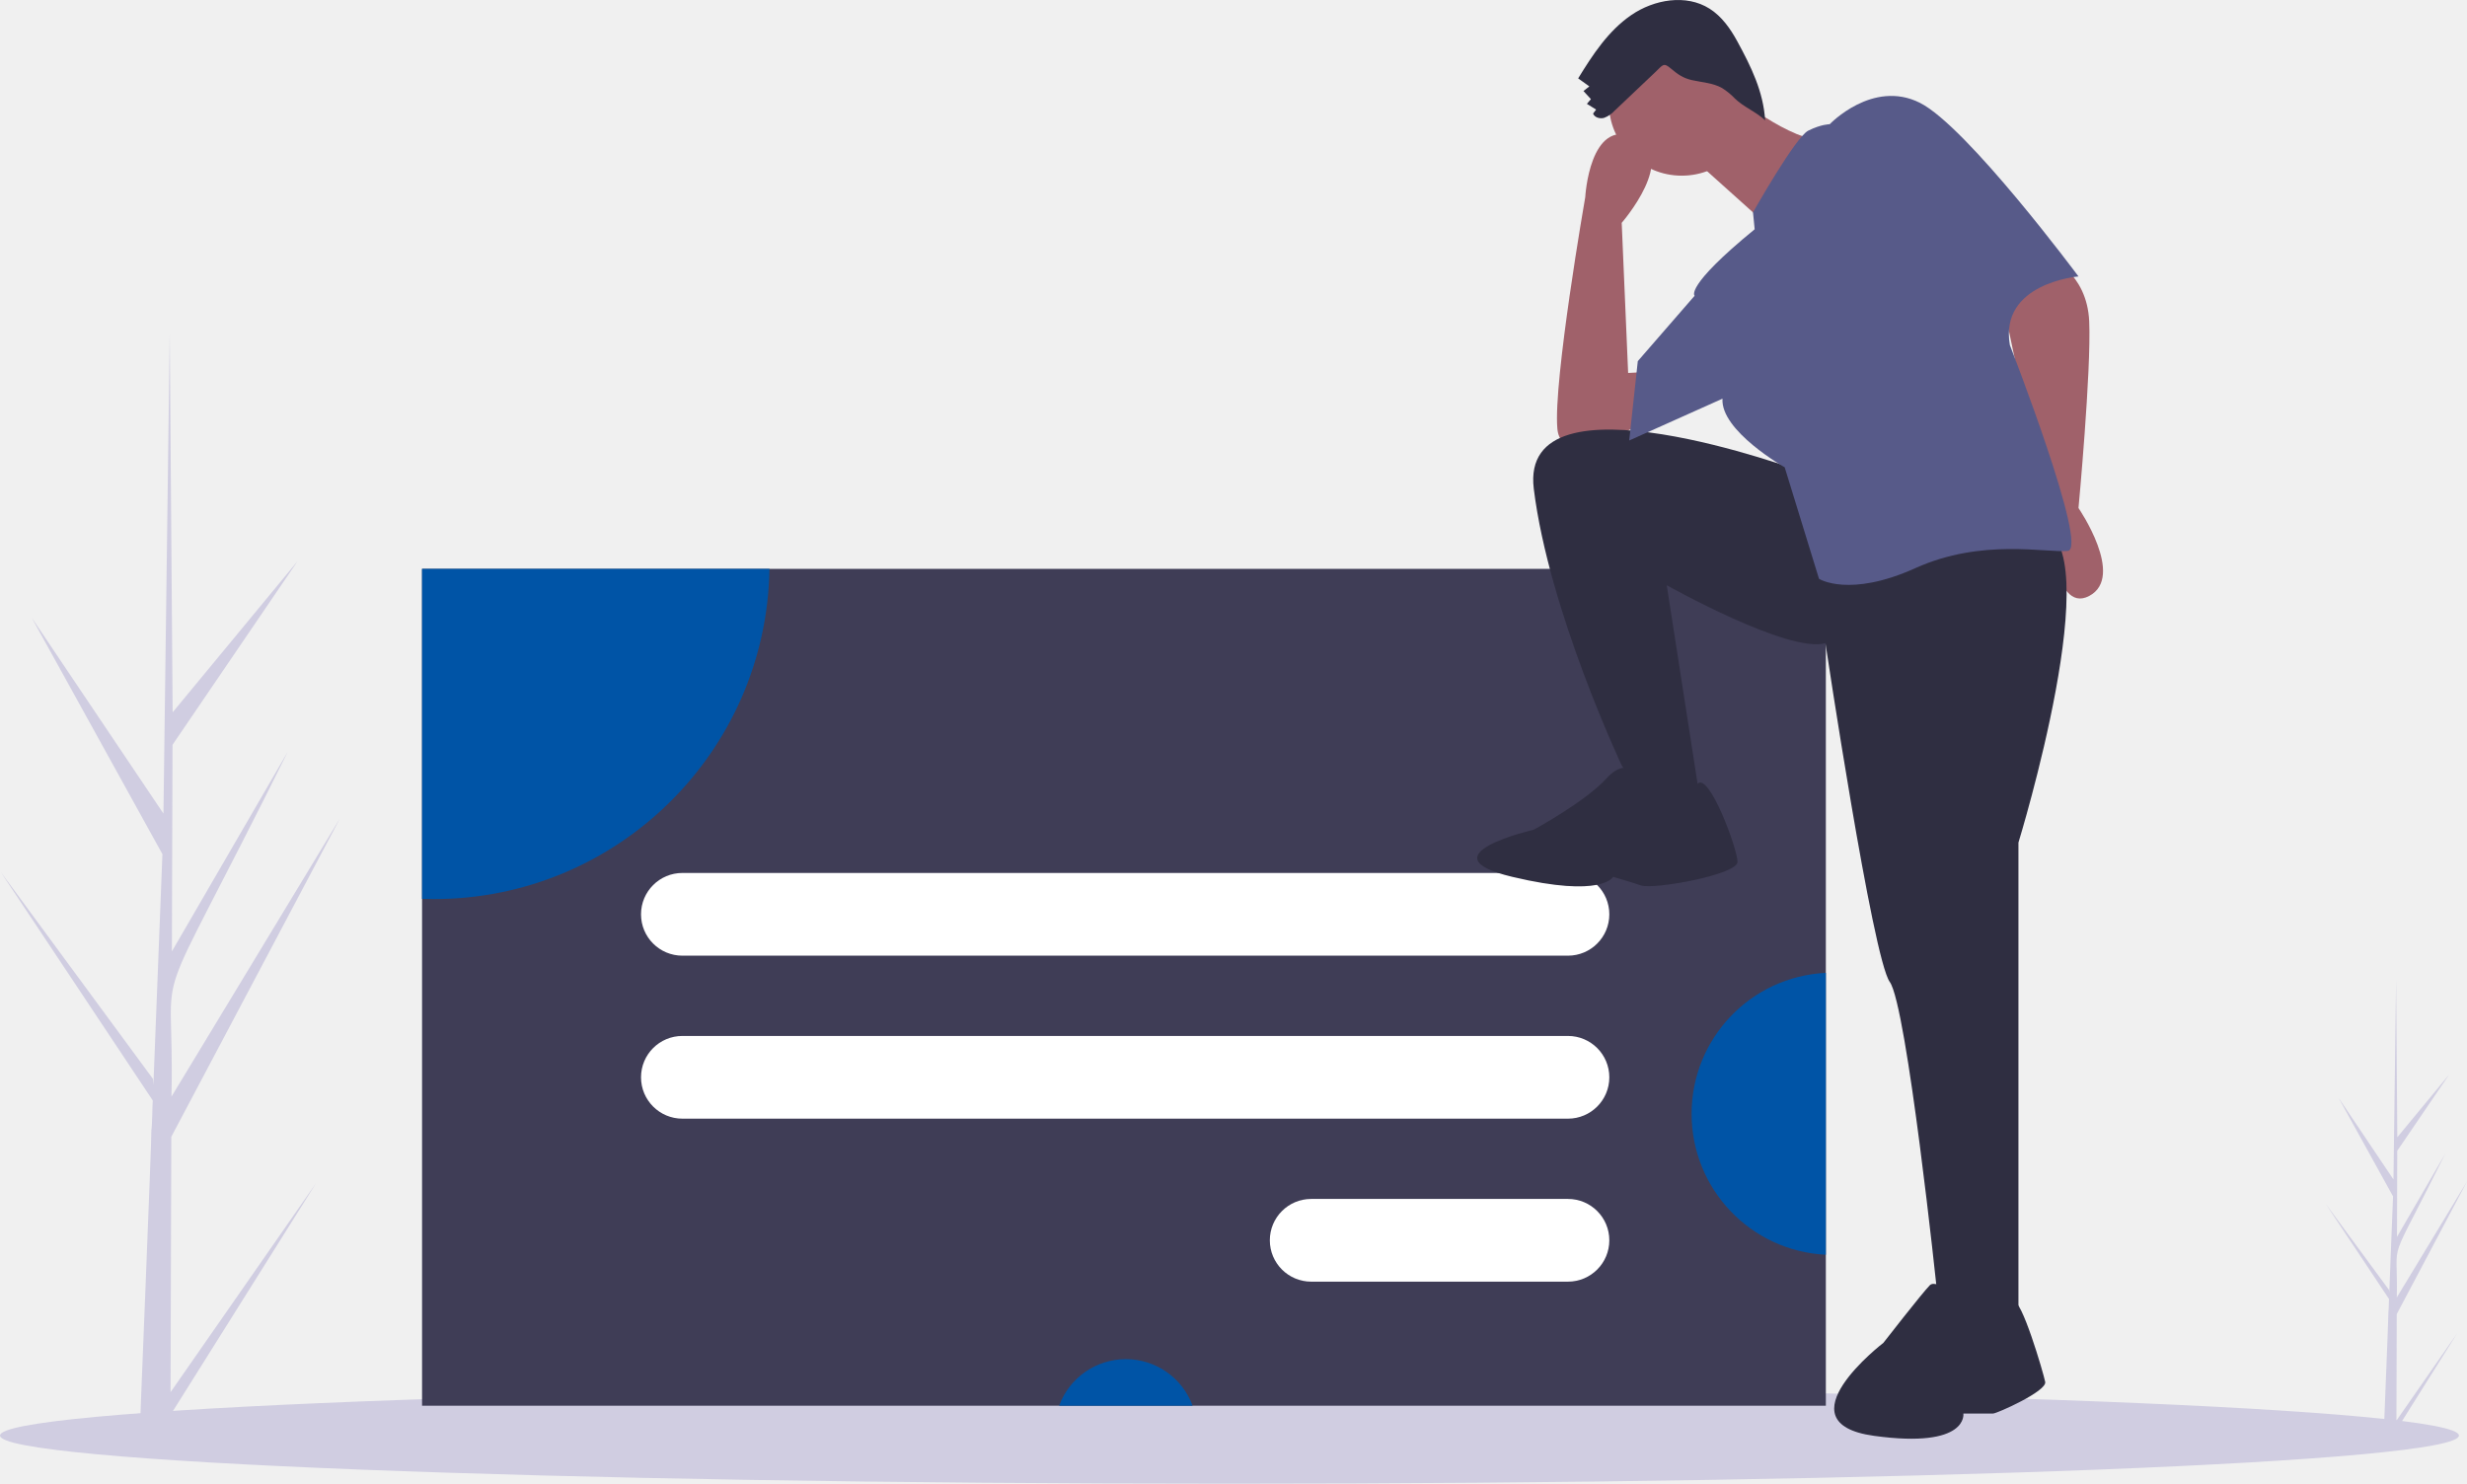
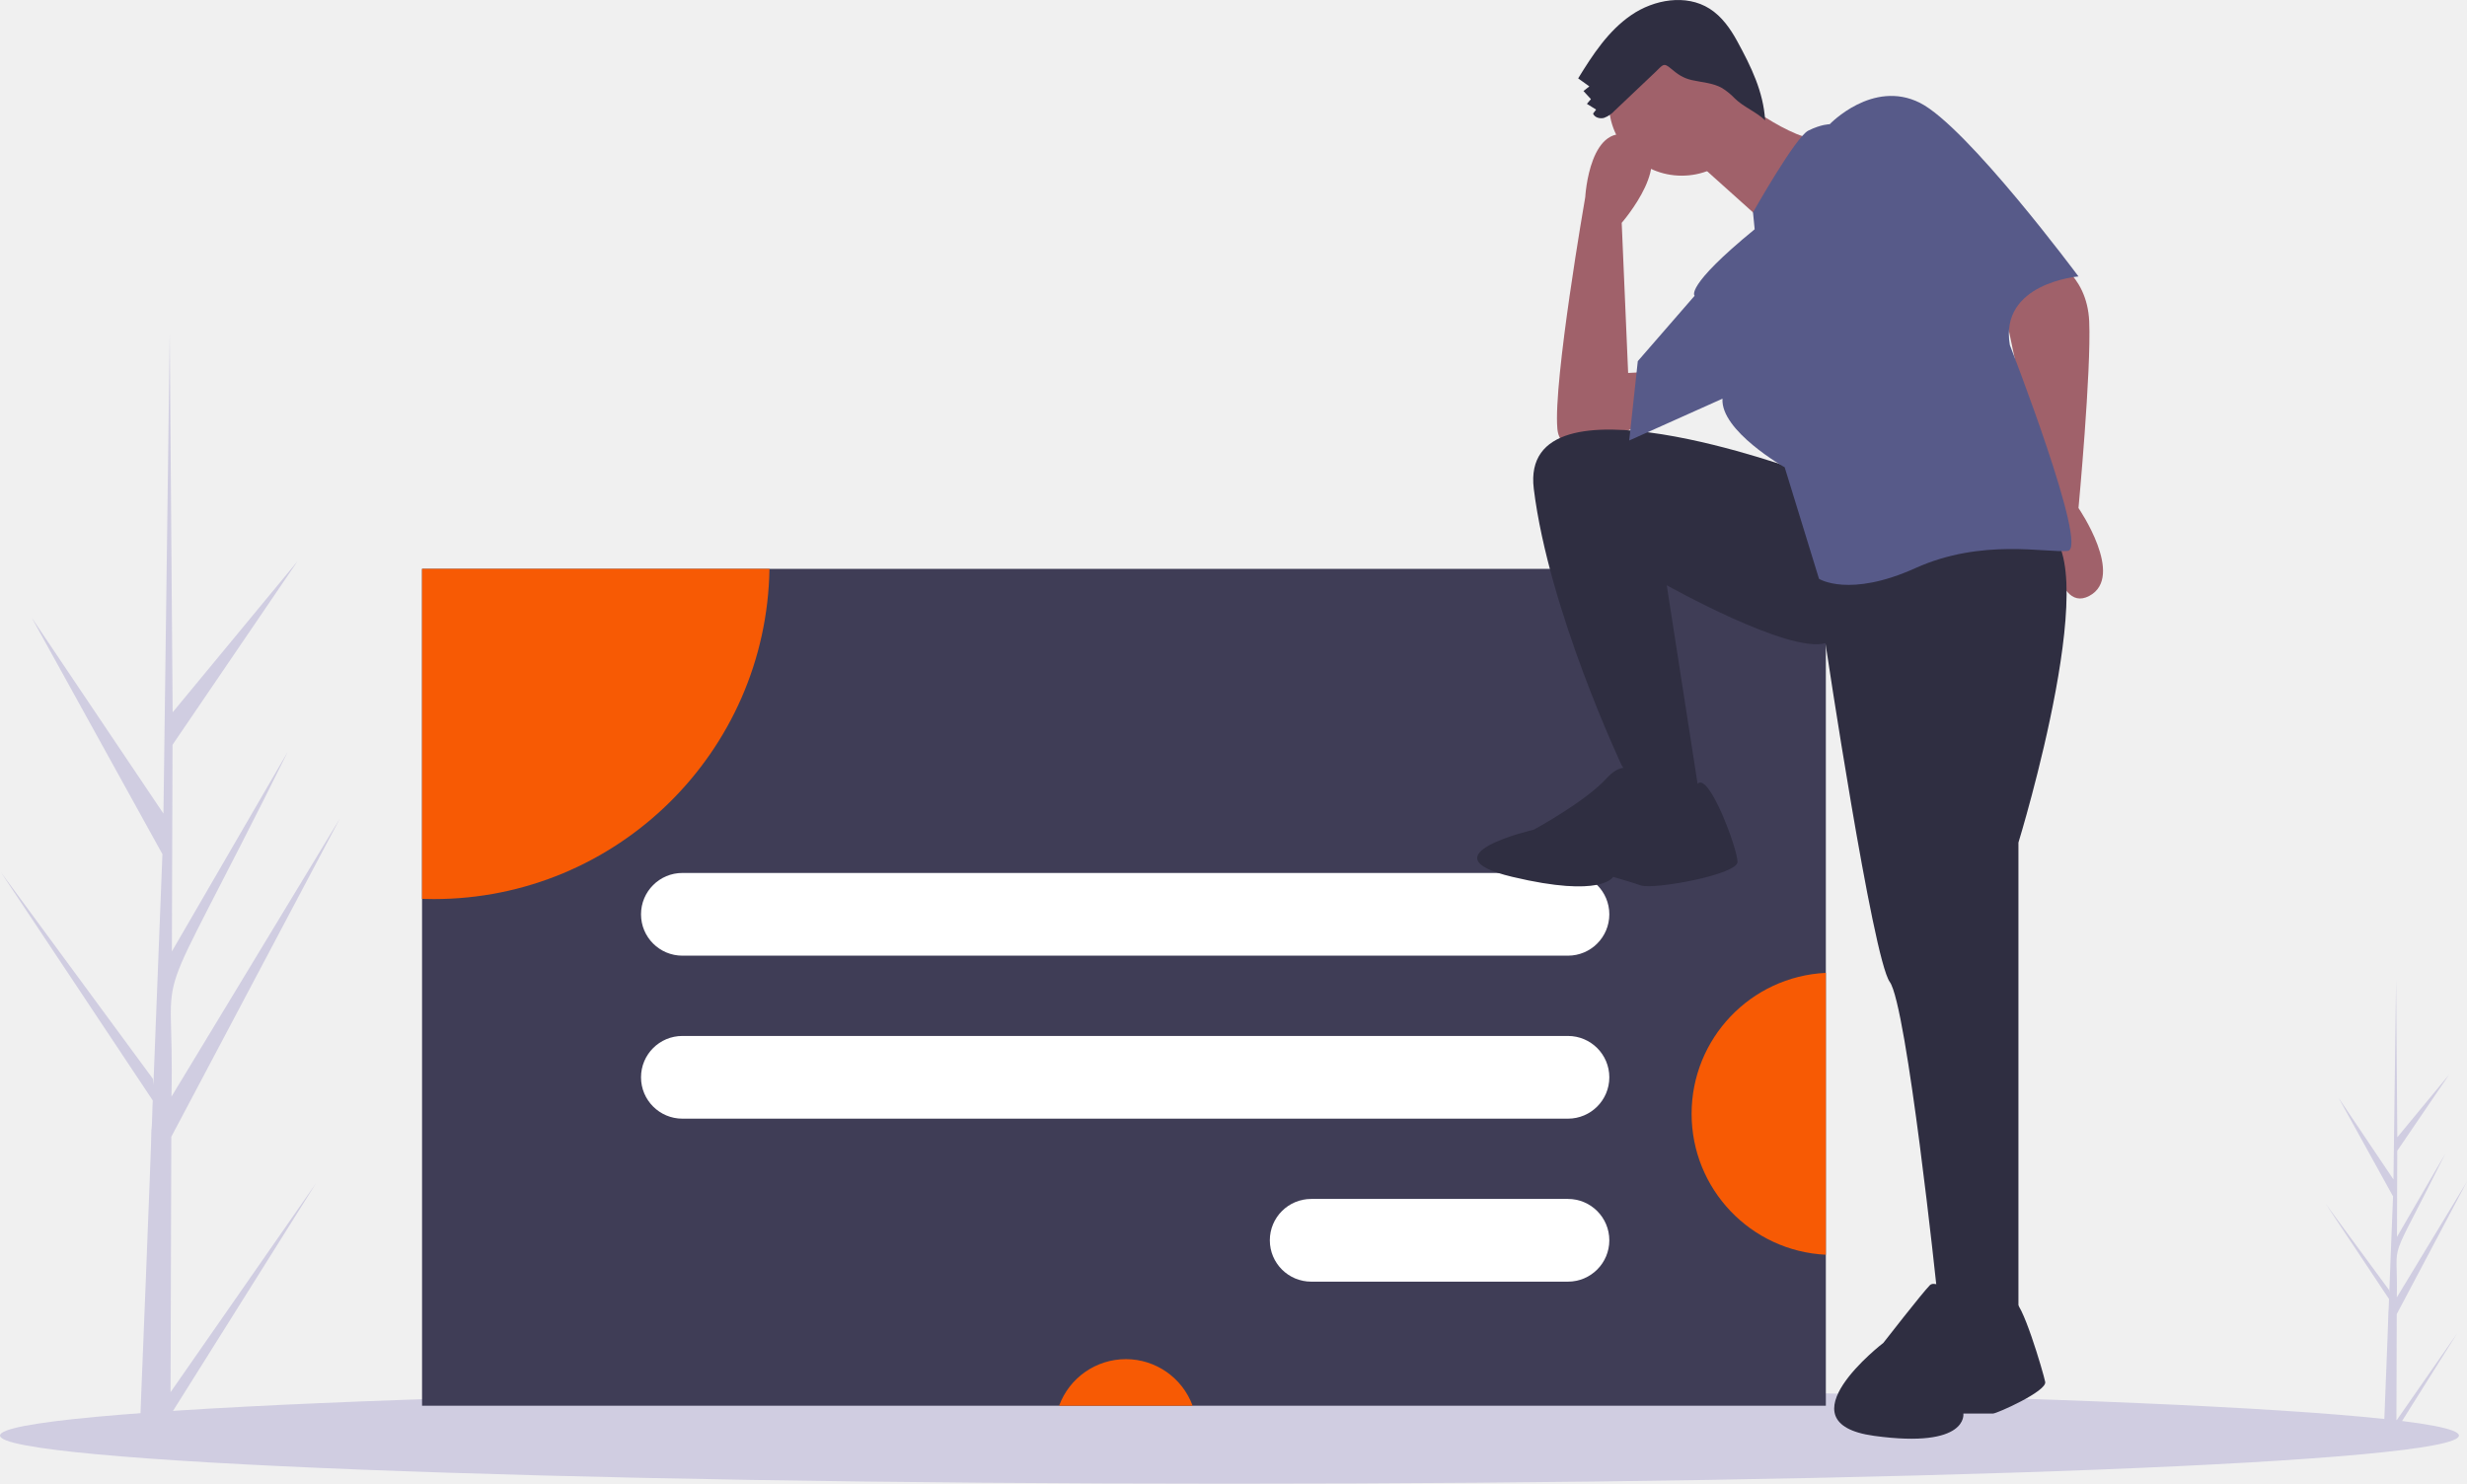
<svg xmlns="http://www.w3.org/2000/svg" id="b59c9f89-c93e-413f-a14b-776784e615e2" data-name="Layer 1" width="1075.516" height="646.899" viewBox="0 0 1075.516 646.899">
  <path d="M136.593,733.557l63.431-91.138L136.561,743.471l-.037,10.369q-6.785-.057-13.433-.441c-.02-2.354,5.371-131.899,5.142-134.243.313-.089.488-12.252.613-12.785L62.578,506.777,128.916,596.945l.198,2.666,3.935-100.648L76.086,395.895,133.5,481.278c.021-1.369,2.717-208.023,2.744-209.298.016.677,1.254,164.455,1.263,165.145l54.479-65.923-54.531,80.088-.279,90.079,50.556-87.108C124.639,581.295,138.602,536.842,136.99,604.702l73.436-121.291L136.927,622.176Z" transform="translate(-62.24207 -126.5504)" fill="#d0cde1" />
  <path d="M1106.99,745.93l26.433-37.98-26.447,42.111-.015,4.321q-2.828-.024-5.598-.184c-.008-.981,2.238-54.966,2.143-55.942.13-.037.204-5.106.255-5.328L1076.146,651.426l27.645,37.575.082,1.111,1.64-41.942-23.738-42.951,23.926,35.581c.009-.571,1.132-86.688,1.143-87.22.007.282.522,68.533.526,68.82l22.703-27.472L1107.349,628.303l-.116,37.538,21.068-36.3c-26.293,52.938-20.474,34.413-21.145,62.692l30.602-50.545-30.629,57.827Z" transform="translate(-62.24207 -126.5504)" fill="#d0cde1" />
  <ellipse cx="536" cy="625.899" rx="536" ry="21" fill="#d0cde1" />
  <rect x="184" y="248.031" width="612" height="364.87" fill="#3f3d56" />
-   <path d="M397.702,374.581a146.354,146.354,0,0,1-146.32,143.97c-1.72,0-3.43-.03-5.14-.09V374.581Z" transform="translate(-62.24207 -126.5504)" fill="#0054a6" />
-   <path d="M582.179,739.451H523.972a31.008,31.008,0,0,1,58.207,0Z" transform="translate(-62.24207 -126.5504)" fill="#0054a6" />
-   <path d="M858.242,550.721v122.9a61.523,61.523,0,0,1,0-122.9Z" transform="translate(-62.24207 -126.5504)" fill="#0054a6" />
+   <path d="M397.702,374.581a146.354,146.354,0,0,1-146.32,143.97c-1.72,0-3.43-.03-5.14-.09V374.581Z" transform="translate(-62.24207 -126.5504)" fill="#f75a04" />
+   <path d="M582.179,739.451H523.972a31.008,31.008,0,0,1,58.207,0Z" transform="translate(-62.24207 -126.5504)" fill="#f75a04" />
+   <path d="M858.242,550.721v122.9a61.523,61.523,0,0,1,0-122.9Z" transform="translate(-62.24207 -126.5504)" fill="#f75a04" />
  <rect x="279.459" y="380.615" width="422.142" height="36.062" rx="18.031" fill="#fff" />
  <rect x="279.459" y="451.679" width="422.142" height="36.062" rx="18.031" fill="#fff" />
  <rect x="553.597" y="522.743" width="148.004" height="36.062" rx="18.031" fill="#fff" />
  <path d="M955.294,238.67s16.829,6.545,17.764,28.048-4.675,81.339-4.675,81.339,20.568,29.918,4.675,38.332-17.764-33.657-17.764-33.657l-18.699-88.818S947.814,237.735,955.294,238.67Z" transform="translate(-62.24207 -126.5504)" fill="#a0616a" />
  <path d="M783.267,307.855s-40.202,26.178-42.072,5.61S753.349,212.492,753.349,212.492s1.87-34.592,21.503-26.178-5.61,37.397-5.61,37.397l2.805,65.445,18.699-.935Z" transform="translate(-62.24207 -126.5504)" fill="#a0616a" />
  <path d="M847.777,332.163s-123.411-45.812-116.866,7.479,38.332,120.606,38.332,120.606l11.219,17.764h23.373L788.876,381.714s53.291,29.918,69.185,25.243c0,0,20.568,137.435,28.048,147.719s20.568,134.63,20.568,134.63l12.154,14.959h23.373V493.906s40.202-130.89,9.349-137.435S847.777,332.163,847.777,332.163Z" transform="translate(-62.24207 -126.5504)" fill="#2f2e41" />
  <path d="M777.657,465.858s-5.61-10.284-14.959,0-31.788,22.438-31.788,22.438-48.616,11.219-9.349,20.568,43.942,0,43.942,0,6.545,1.87,12.154,3.74S819.729,507.93,819.729,502.32s-12.379-39.134-17.408-34.058S777.657,465.858,777.657,465.858Z" transform="translate(-62.24207 -126.5504)" fill="#2f2e41" />
  <path d="M920.623,695.011s-13.785-11.352-17.029-8.109-20.272,25.138-20.272,25.138-45.41,34.868-4.054,40.544,38.923-9.731,38.923-9.731h12.974c1.622,0,23.516-9.731,22.705-13.785s-10.542-37.116-13.785-34.776S920.623,695.011,920.623,695.011Z" transform="translate(-62.24207 -126.5504)" fill="#2f2e41" />
  <circle cx="733.179" cy="44.805" r="31.788" fill="#a0616a" />
  <path d="M817.859,167.615s24.308,20.568,41.137,20.568S834.688,226.516,834.688,226.516l-36.462-32.723Z" transform="translate(-62.24207 -126.5504)" fill="#a0616a" />
  <path d="M827.208,226.516l-.728-7.366s18.492-32.836,24.101-35.641,9.349-2.805,9.349-2.805,18.699-19.634,39.267-9.349,69.185,75.729,69.185,75.729-34.592,2.805-29.918,29.918c0,0,34.592,88.818,25.243,89.753s-37.397-5.61-66.38,7.479-42.072,4.675-42.072,4.675l-14.959-48.616s-28.048-15.894-27.113-29.918L772.515,318.607l3.74-34.592,24.776-28.515S796.356,251.759,827.208,226.516Z" transform="translate(-62.24207 -126.5504)" fill="#575a89" />
  <path d="M766.18,174.792a11.737,11.737,0,0,1-4.616,3.144c-1.811.511-4.092-.116-4.813-1.853l1.344-1.749-4.029-2.504,1.756-2.06-3.246-3.524,2.562-2.032-4.877-3.488c6.321-10.315,13.157-20.758,23.137-27.596s23.925-9.267,34.148-2.8c5.308,3.358,9.061,8.687,12.068,14.202,6.047,11.09,11.376,21.901,12.163,34.508-3.798-3.699-9.343-5.783-13.141-9.482a28.463,28.463,0,0,0-5.669-4.641c-3.973-2.24-8.726-2.438-13.173-3.449-3.74-.85-6.166-2.535-8.995-4.945-3.366-2.867-3.503-1.758-6.901,1.469Q775.044,166.397,766.18,174.792Z" transform="translate(-62.24207 -126.5504)" fill="#2f2e41" />
</svg>
